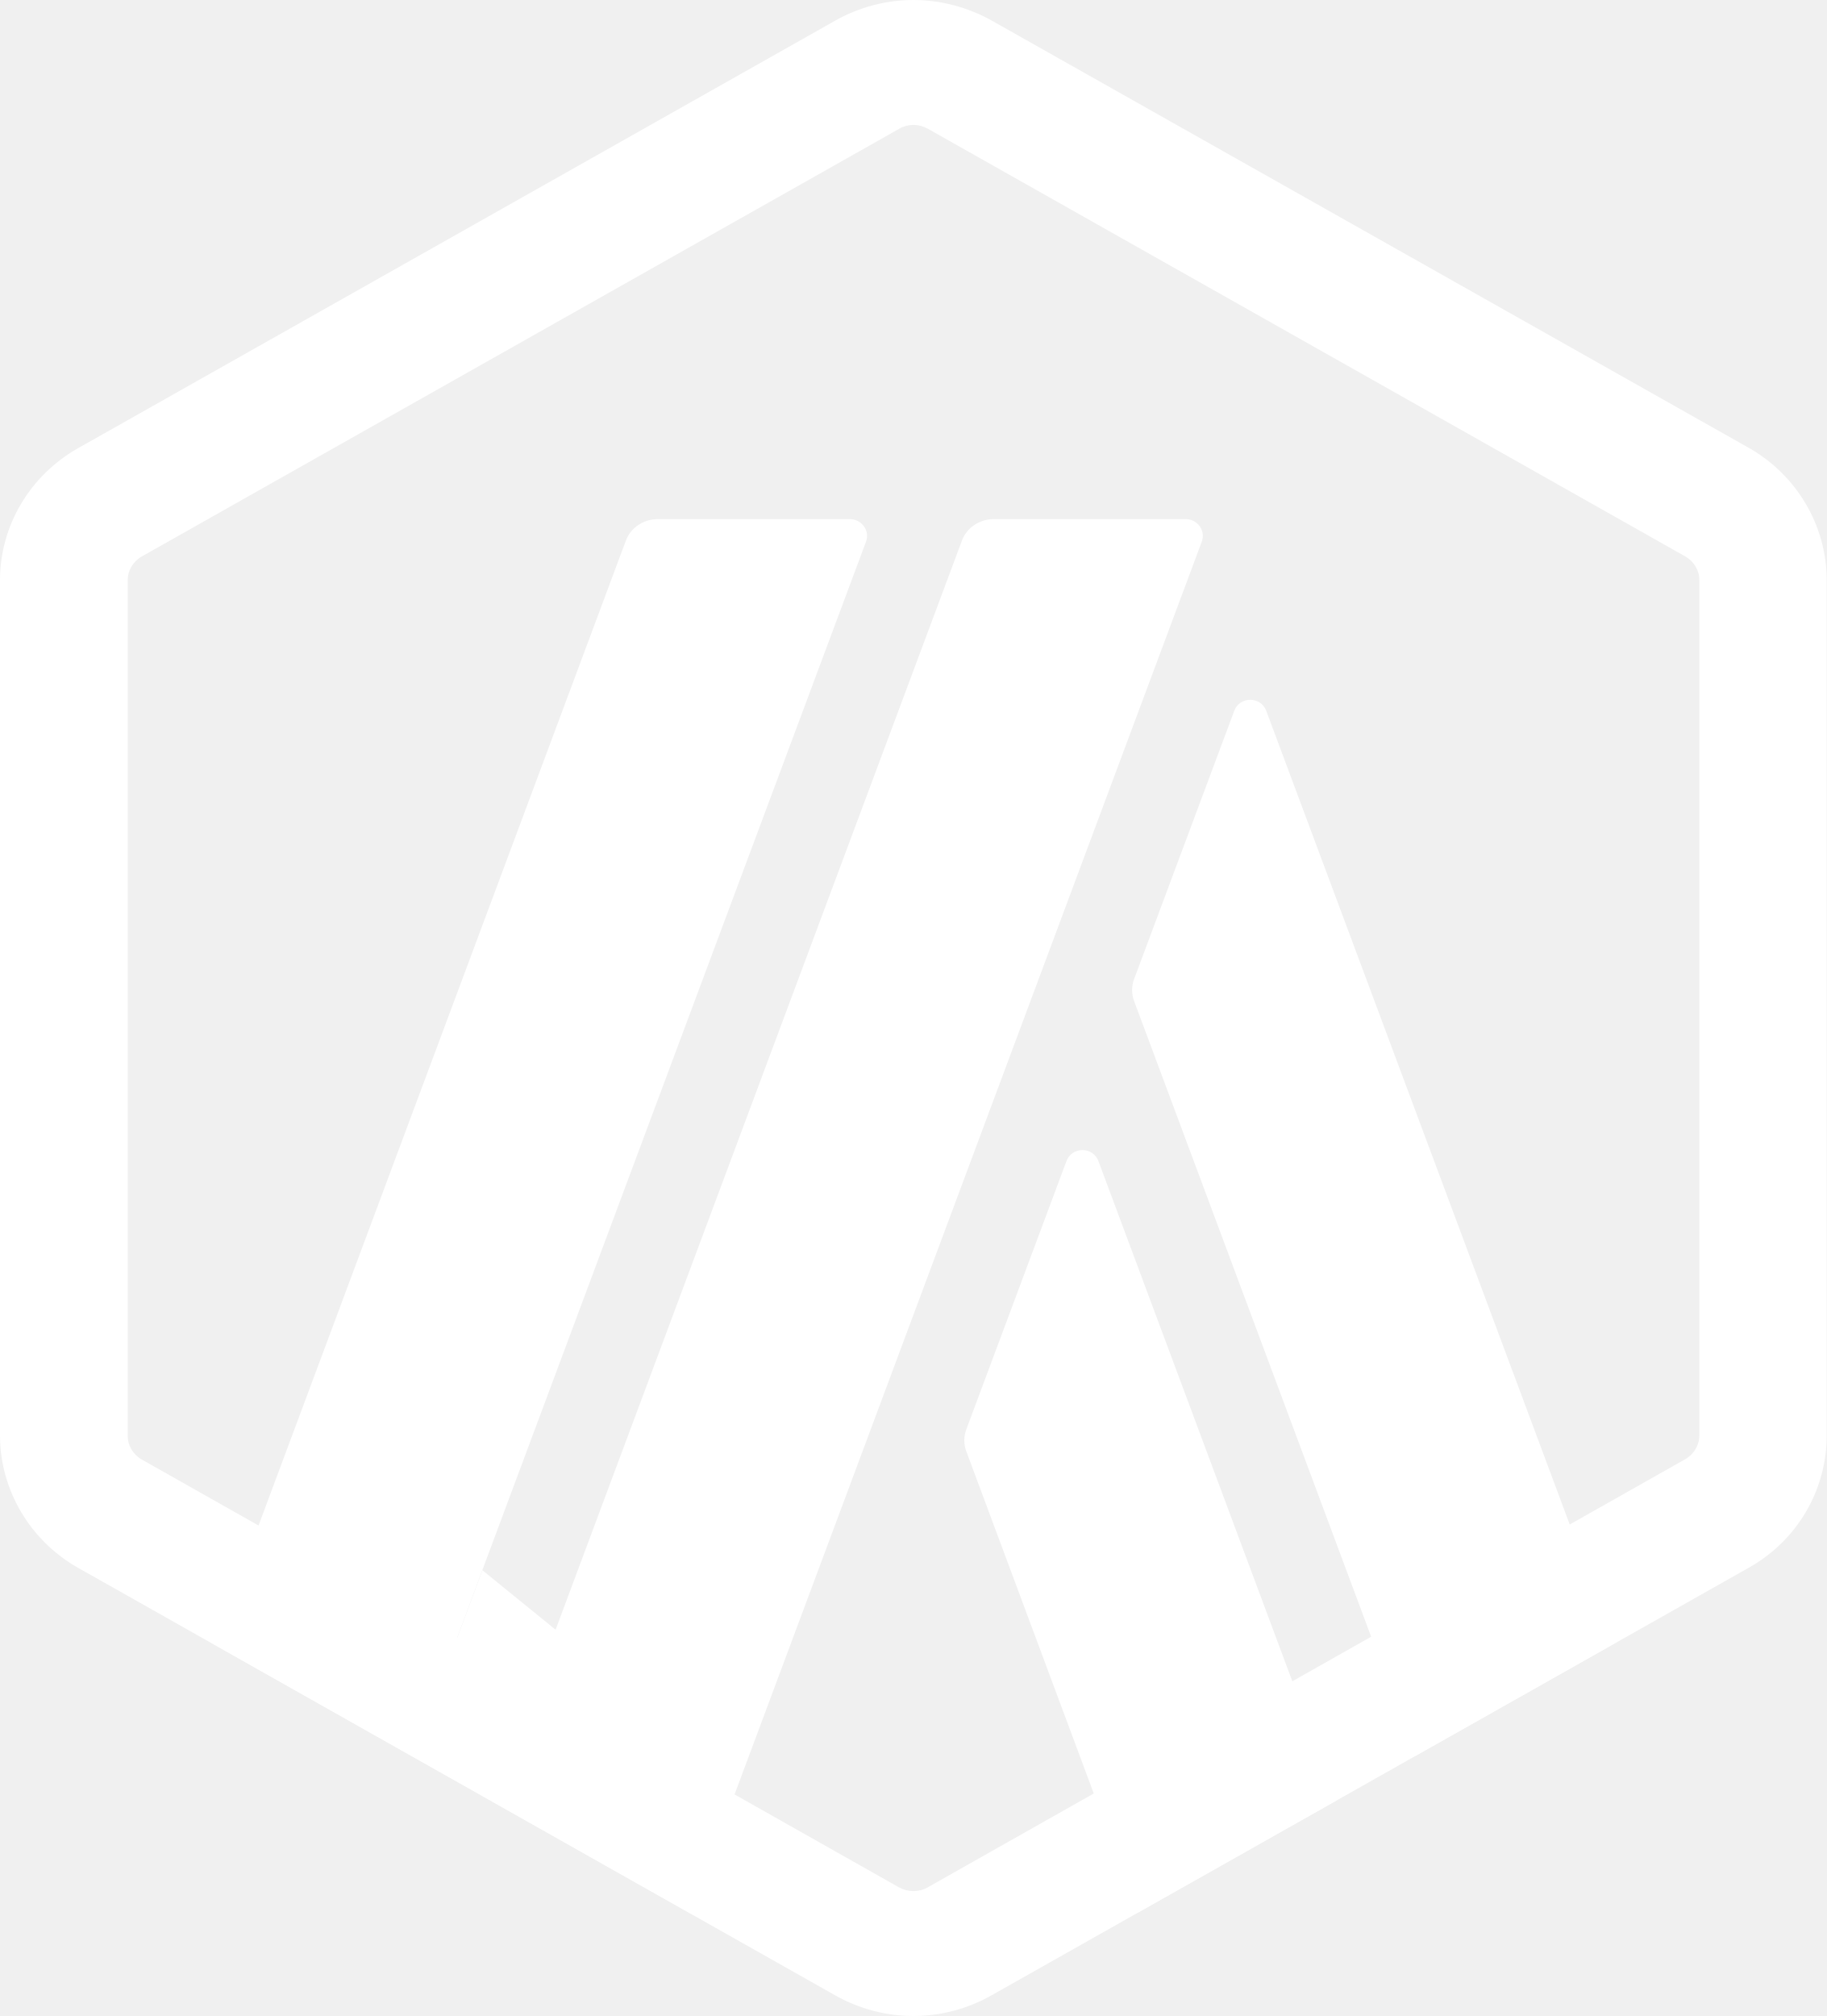
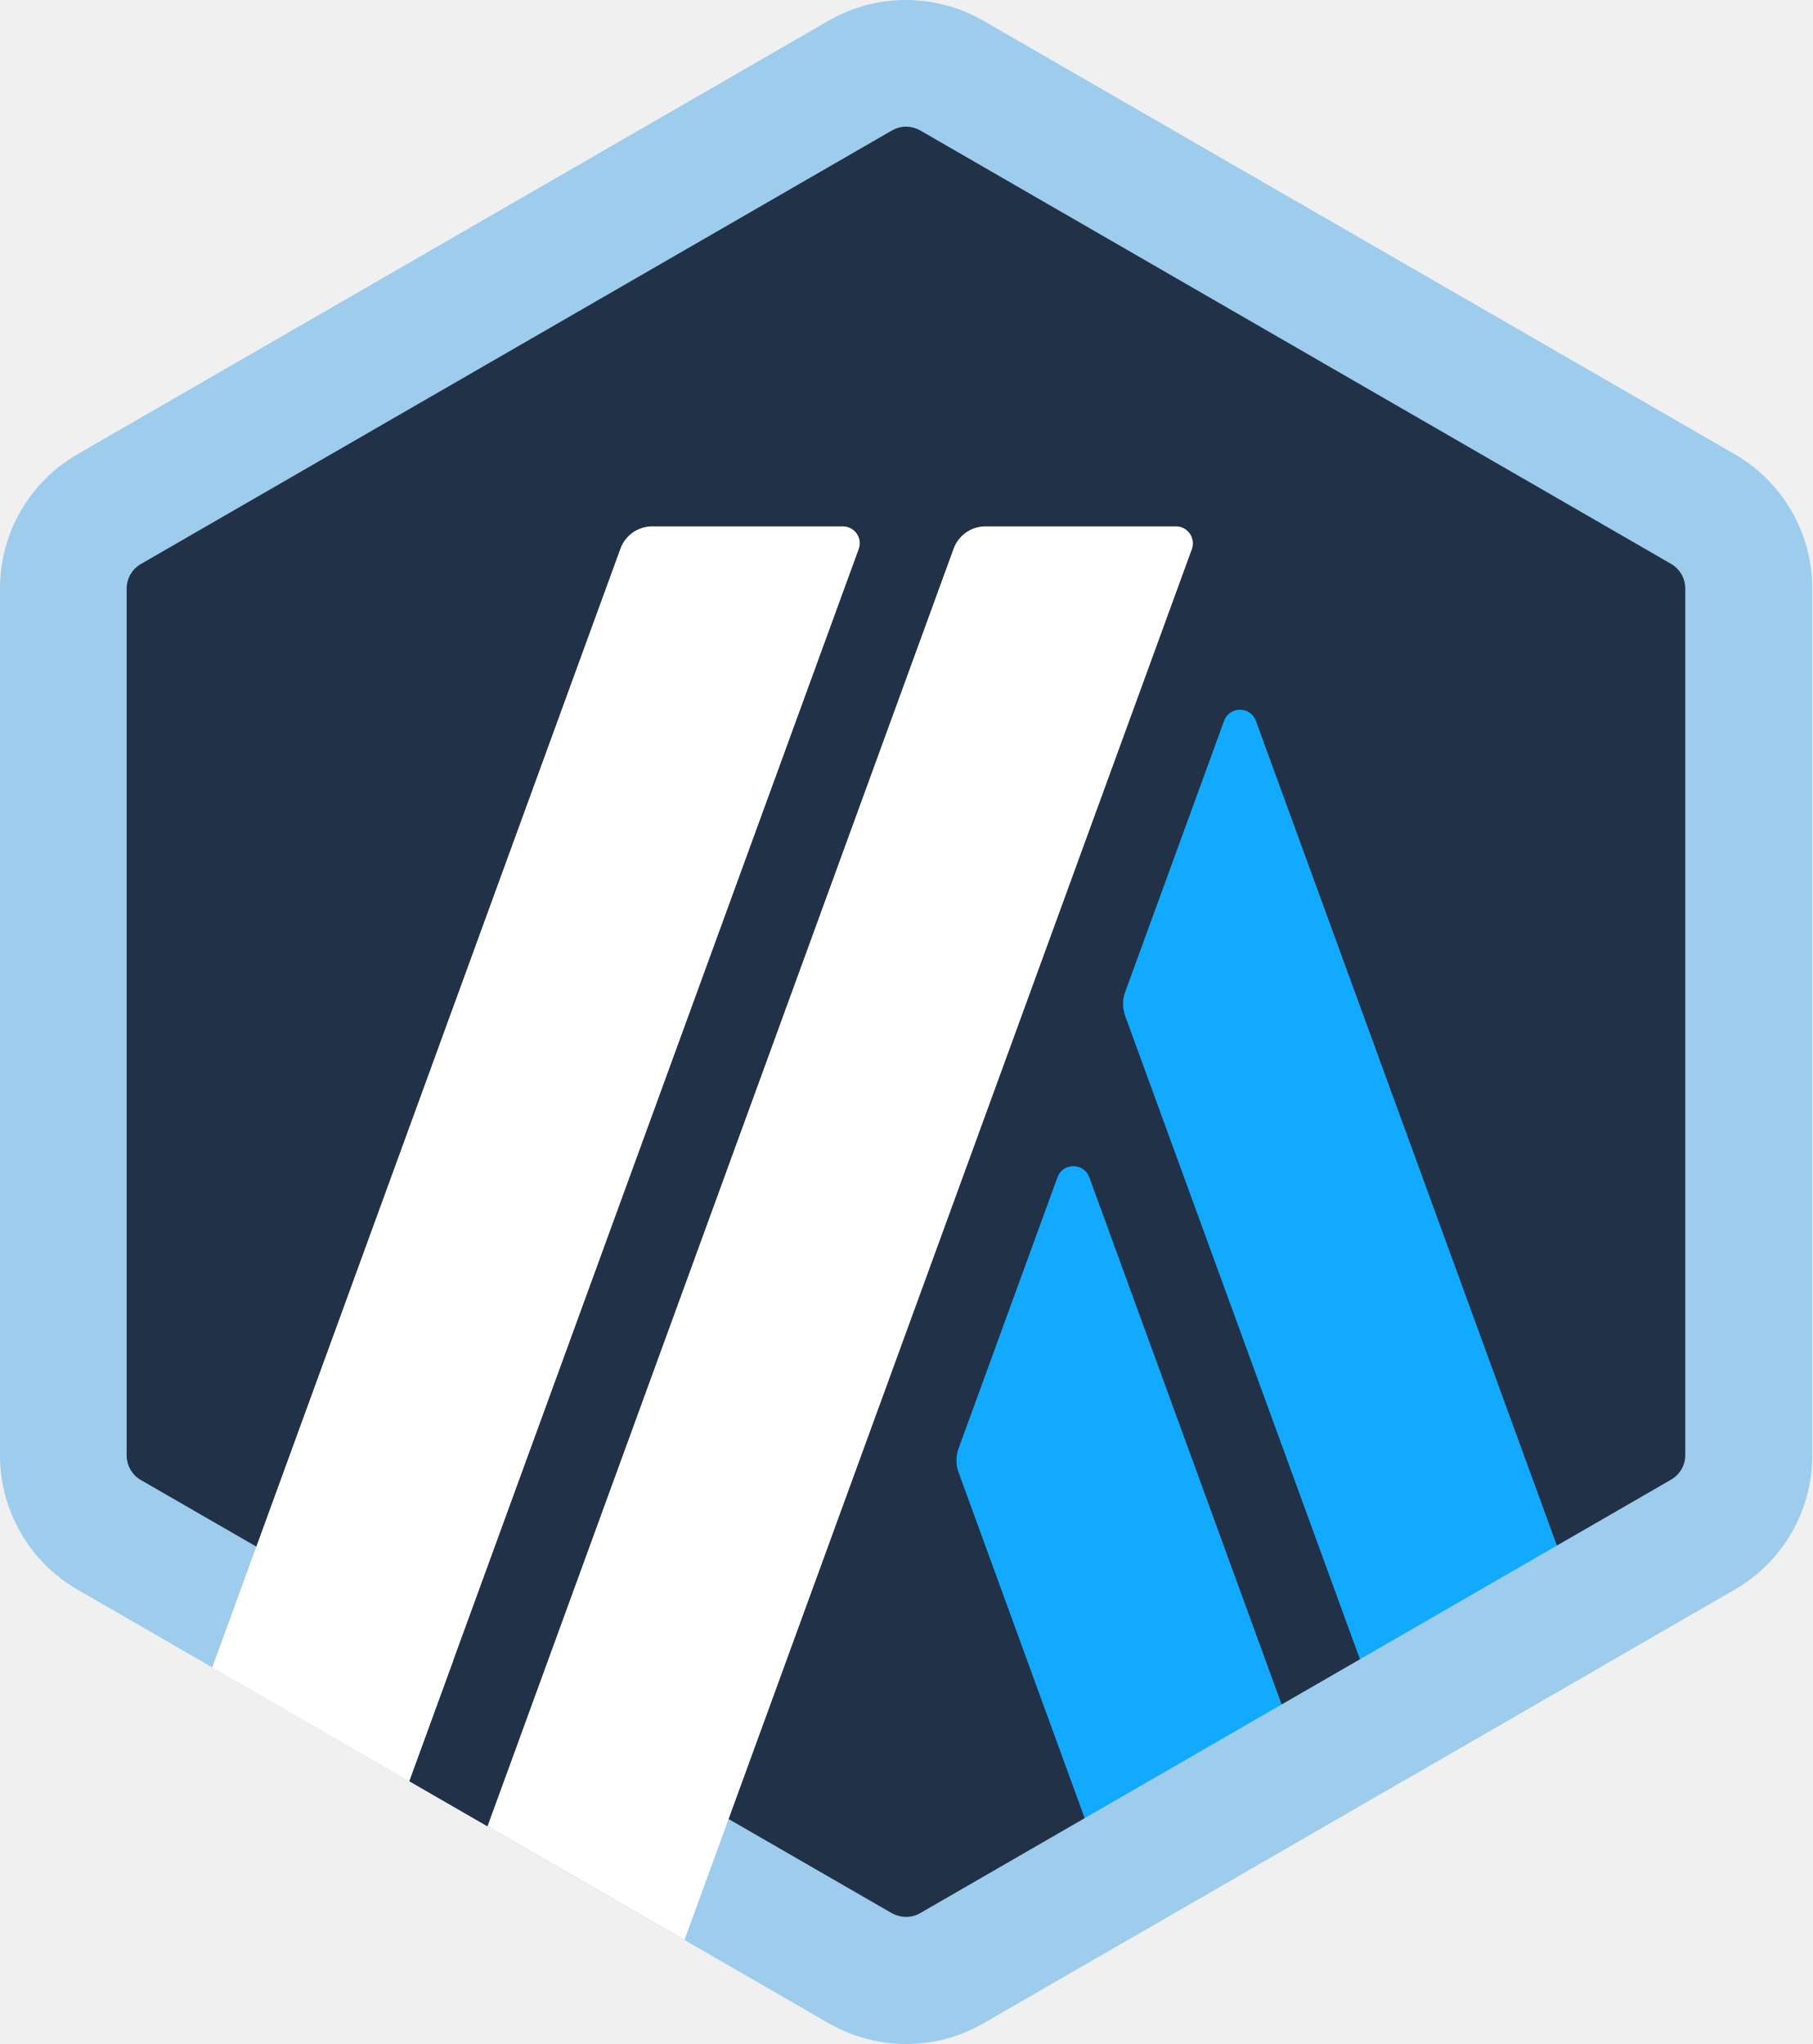
- <svg xmlns="http://www.w3.org/2000/svg" width="29" height="32" viewBox="0 0 29 32" fill="none">
-   <g clip-path="url(#clip0_971_20350)">
-     <path d="M16.93 18.432L15.344 22.68C15.297 22.797 15.297 22.928 15.344 23.046L18.068 30.357L21.221 28.577L17.439 18.432C17.352 18.196 17.017 18.196 16.93 18.432Z" fill="white" />
-     <path d="M20.103 11.284C20.016 11.049 19.681 11.049 19.594 11.284L18.008 15.532C17.961 15.65 17.961 15.781 18.008 15.899L22.473 27.87L25.626 26.09L20.103 11.284Z" fill="white" />
-     <path d="M14.5 1.983C14.58 1.983 14.654 2.003 14.728 2.042L26.751 8.83C26.891 8.908 26.978 9.052 26.978 9.209V22.784C26.978 22.941 26.891 23.085 26.751 23.164L14.728 29.958C14.661 29.997 14.58 30.017 14.5 30.017C14.42 30.017 14.346 29.997 14.272 29.958L2.256 23.17C2.115 23.092 2.028 22.948 2.028 22.791V9.209C2.028 9.052 2.115 8.908 2.256 8.83L14.279 2.042C14.346 2.003 14.426 1.983 14.5 1.983ZM14.5 0C14.072 0 13.643 0.111 13.261 0.327L1.238 7.115C0.475 7.547 0 8.345 0 9.209V22.784C0 23.648 0.475 24.453 1.238 24.885L13.261 31.673C13.643 31.889 14.072 32 14.5 32C14.928 32 15.357 31.889 15.739 31.673L27.762 24.885C28.531 24.453 29 23.655 29 22.784V9.209C29 8.345 28.525 7.54 27.762 7.108L15.745 0.327C15.357 0.111 14.928 0 14.5 0Z" fill="white" />
-     <path d="M6.555 27.883L7.659 24.925L9.882 26.731L7.807 28.59L6.555 27.883Z" fill="white" />
-     <path d="M13.489 8.24H10.443C10.215 8.24 10.008 8.378 9.934 8.587L3.4 26.103L6.553 27.883L13.75 8.594C13.81 8.424 13.683 8.24 13.489 8.24Z" fill="white" />
-     <path d="M18.824 8.24H15.778C15.55 8.24 15.342 8.378 15.269 8.587L7.805 28.59L10.958 30.37L19.078 8.6C19.145 8.424 19.011 8.24 18.824 8.24Z" fill="white" />
-   </g>
-   <defs>
-     <clipPath id="clip0_971_20350">
-       <rect width="29" height="32" fill="white" />
+ <svg xmlns="http://www.w3.org/2000/svg" version="1.1" id="svg2" xml:space="preserve" width="1300.08" height="1466.64" viewBox="0 0 1300.08 1466.64">
+   <defs id="defs6">
+     <clipPath clipPathUnits="userSpaceOnUse" id="clipPath16">
+       <path d="M 0,1462.667 H 1921.333 V 0 H 0 Z" id="path14" />
    </clipPath>
  </defs>
+   <g id="g8" transform="matrix(1.333333,0,0,-1.333333,-630.8491,1708.445)">
+     <g id="g10">
+       <g id="g12" clip-path="url(#clipPath16)">
+         <g id="g18" transform="translate(510.1369,946.9832)">
+           <path d="m 0,0 v -431.209 c 0,-27.531 14.71,-52.991 38.54,-66.71 L 411.98,-713.57 c 23.83,-13.72 53.17,-13.72 77,0 l 373.439,215.651 c 23.831,13.719 38.54,39.179 38.54,66.71 V 0 c 0,27.53 -14.709,52.99 -38.54,66.71 L 488.98,282.36 c -23.83,13.72 -53.17,13.72 -77,0 L 38.45,66.71 C 14.62,52.99 0,27.53 0,0 Z" style="fill:#213147;fill-opacity:1;fill-rule:nonzero;stroke:none" id="path20" />
+         </g>
+         <g id="g22" transform="translate(1042.086,647.7435)">
+           <path d="m 0,0 -53.26,-146.05 c -1.44,-4.06 -1.44,-8.49 0,-12.551 L 38.36,-409.9 144.33,-348.7 17.14,0 C 14.25,8.03 2.88,8.03 -0.01,0 Z" style="fill:#12aaff;fill-opacity:1;fill-rule:nonzero;stroke:none" id="path24" />
+         </g>
+         <g id="g26" transform="translate(1148.877,893.3636)">
+           <path d="m 0,0 c -2.89,8.03 -14.26,8.03 -17.15,0 l -53.26,-146.05 c -1.44,-4.06 -1.44,-8.49 0,-12.55 L 79.7,-570.04 185.67,-508.841 -0.01,0 Z" style="fill:#12aaff;fill-opacity:1;fill-rule:nonzero;stroke:none" id="path28" />
+         </g>
+         <g id="g30" transform="translate(960.5768,1281.333)">
+           <path d="m 0,0 c -14.35,0 -28.8,-3.7 -41.7,-11.19 l -404.04,-233.25 c -25.82,-14.89 -41.7,-42.43 -41.7,-72.21 v -466.59 c 0,-29.79 15.89,-57.321 41.7,-72.21 l 404.13,-233.34 c 12.91,-7.4 27.26,-11.19 41.7,-11.19 14.439,0 28.8,3.7 41.7,11.19 l 404.13,233.34 c 25.82,14.889 41.7,42.429 41.7,72.21 v 466.59 c 0,29.79 -15.891,57.32 -41.7,72.21 L 41.7,-11.19 C 28.79,-3.7 14.35,0 0,0 m 0,-68.15 c 2.62,0 5.24,-0.72 7.58,-1.99 l 404.13,-233.34 c 4.689,-2.71 7.58,-7.76 7.58,-13.09 v -466.59 c 0,-5.42 -2.891,-10.38 -7.58,-13.09 L 7.58,-1029.59 c -2.26,-1.35 -4.96,-1.99 -7.58,-1.99 -2.62,0 -5.24,0.72 -7.58,1.99 l -404.13,233.16 c -4.69,2.71 -7.58,7.76 -7.58,13.09 v 466.68 c 0,5.42 2.89,10.38 7.58,13.09 L -7.58,-70.23 c 2.35,1.35 4.96,2.08 7.58,2.08" style="fill:#9dcced;fill-opacity:1;fill-rule:nonzero;stroke:none" id="path32" />
+         </g>
+         <g id="g34" transform="translate(693.2966,322.7835)">
+           <path d="M 0,0 37.19,101.819 112.02,39.63 42.06,-24.28 Z" style="fill:#213147;fill-opacity:1;fill-rule:nonzero;stroke:none" id="path36" />
+         </g>
+         <g id="g38" transform="translate(926.5466,998.0735)">
+           <path d="m 0,0 h -102.45 c -7.67,0 -14.53,-4.78 -17.15,-12.01 l -219.62,-602.08 105.97,-61.2 L 8.58,-12.28 C 10.84,-6.32 6.41,0 0,0 Z" style="fill:#ffffff;fill-opacity:1;fill-rule:nonzero;stroke:none" id="path40" />
+         </g>
+         <g id="g42" transform="translate(1105.817,998.0735)">
+           <path d="m 0,0 h -102.45 c -7.67,0 -14.53,-4.78 -17.151,-12.01 L -370.36,-699.49 -264.391,-760.69 8.58,-12.28 C 10.75,-6.32 6.319,0 0,0" style="fill:#ffffff;fill-opacity:1;fill-rule:nonzero;stroke:none" id="path44" />
+         </g>
+       </g>
+     </g>
+   </g>
</svg>
